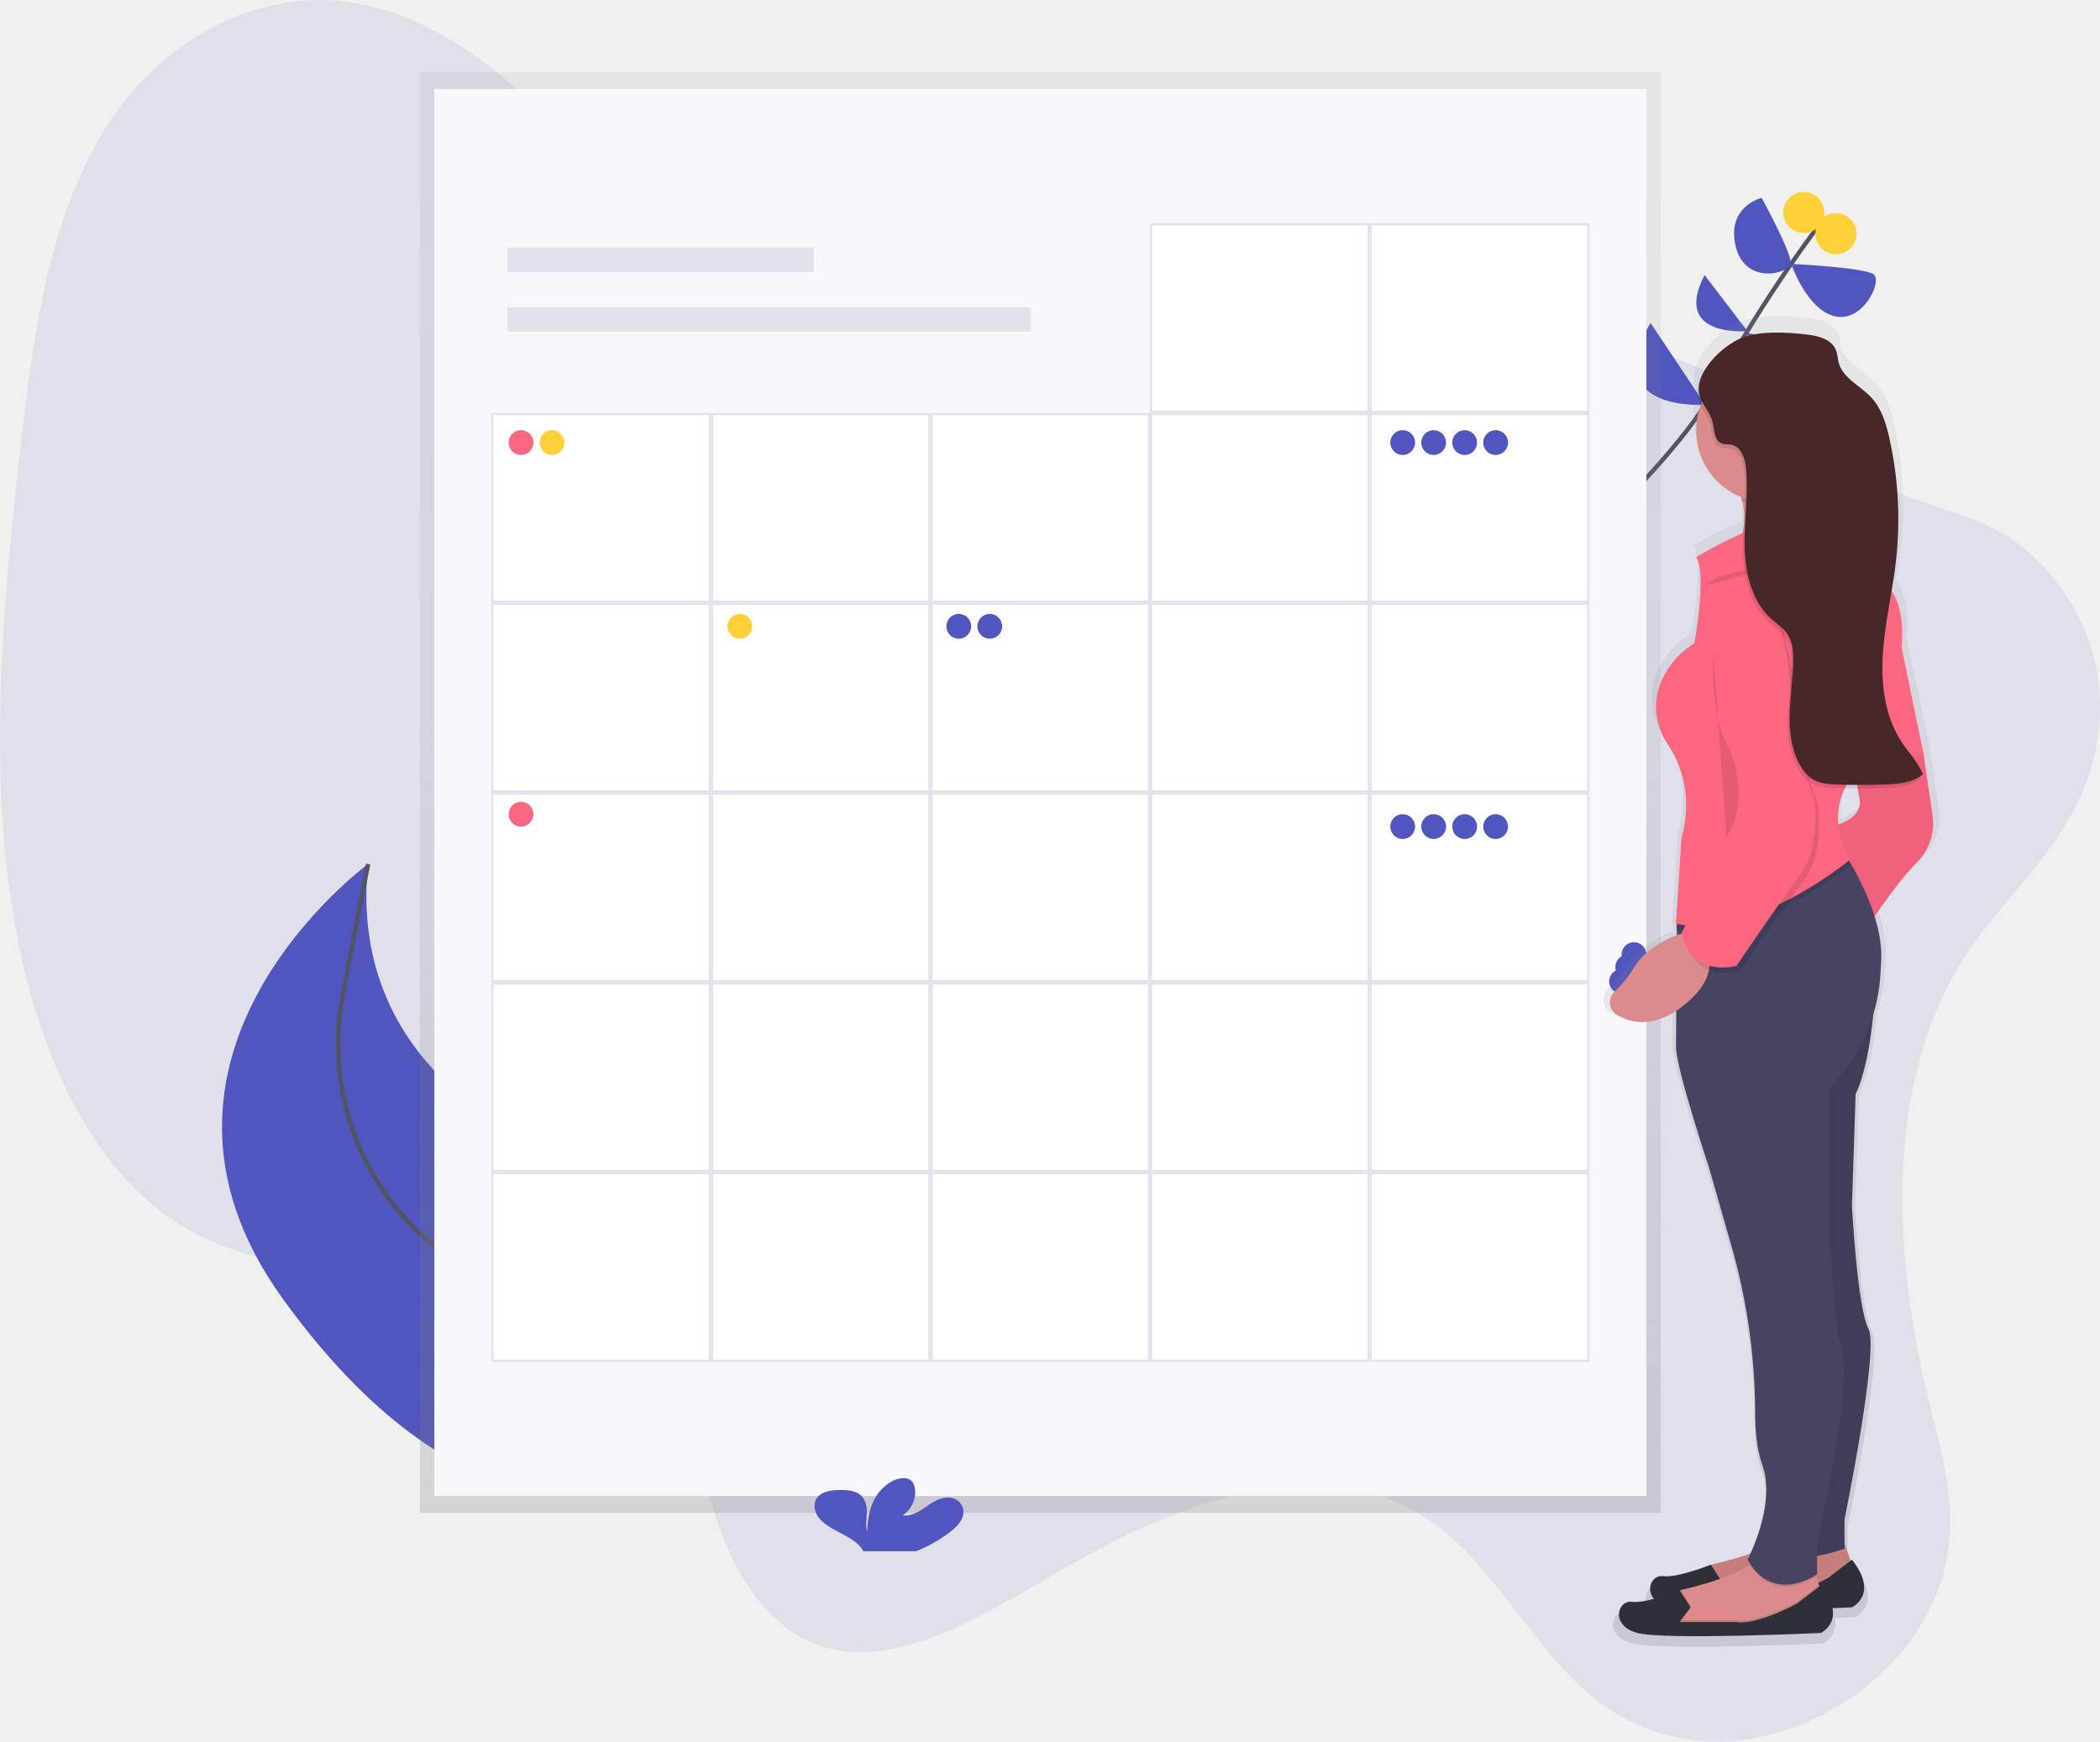
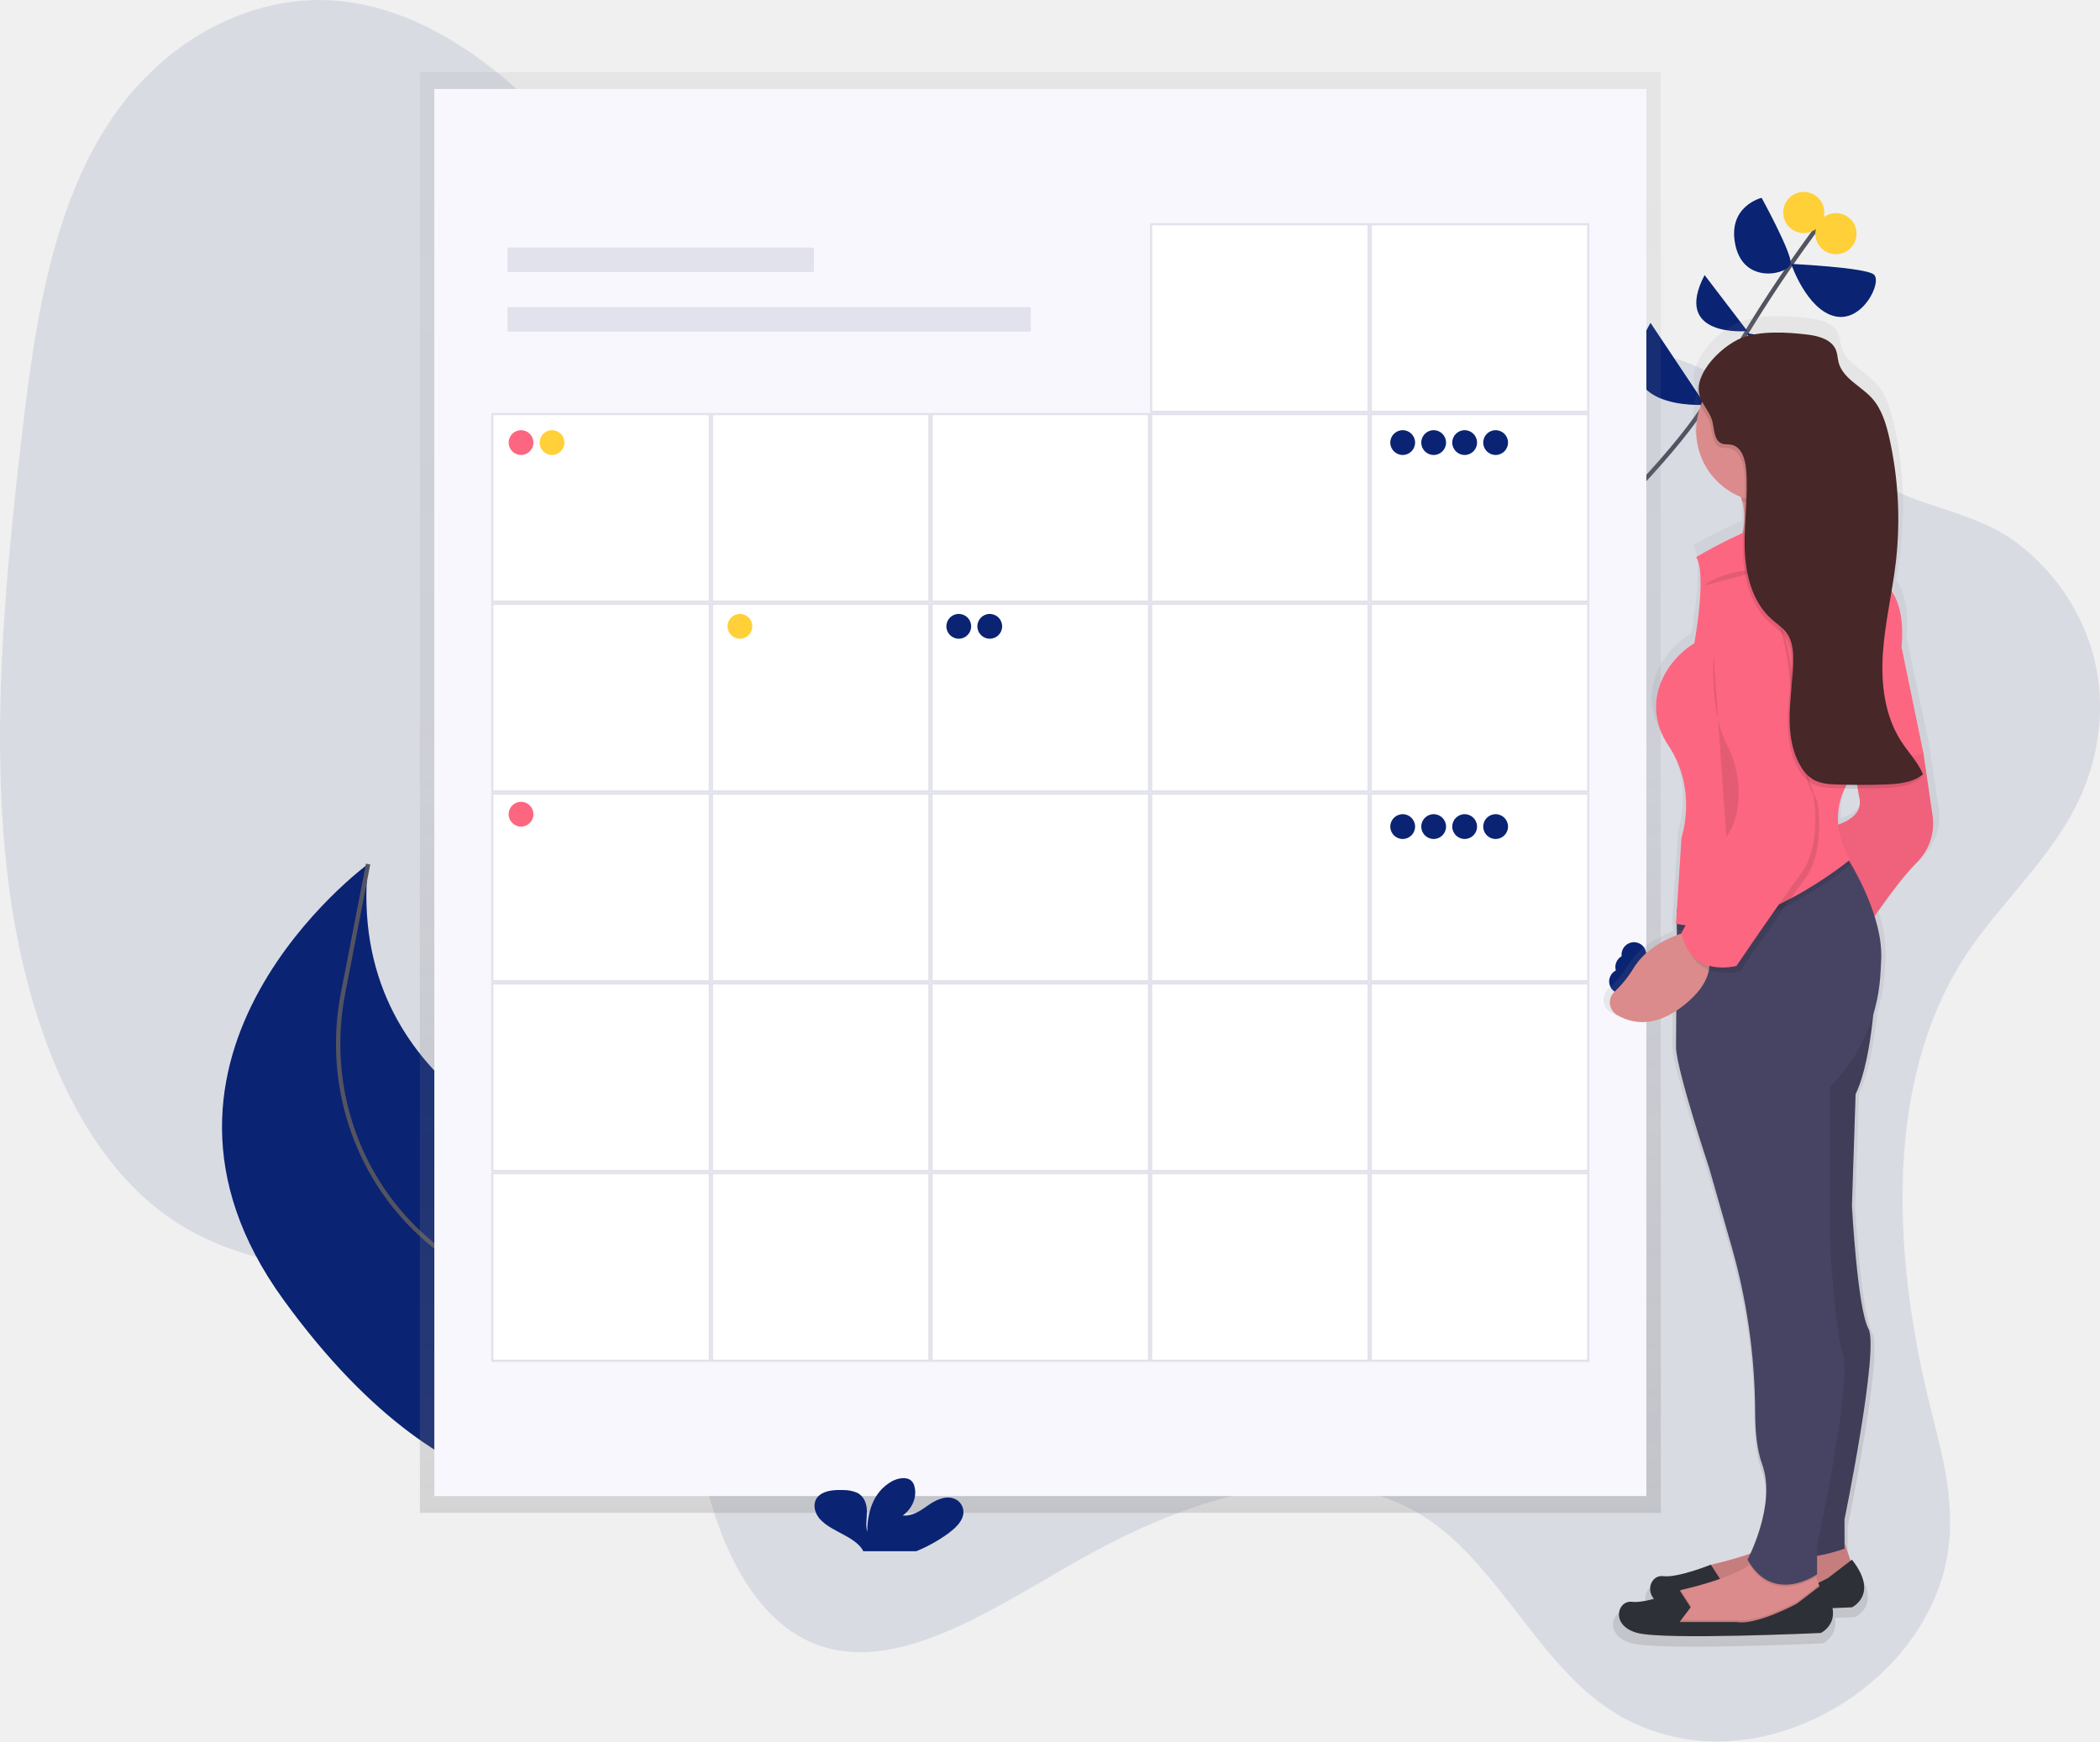
<svg xmlns="http://www.w3.org/2000/svg" xmlns:xlink="http://www.w3.org/1999/xlink" id="53917d2c-59b7-443c-9dc6-ca37ebed1a74" data-name="Layer 1" width="965.64" height="800.81" viewBox="0 0 965.64 800.81">
  <defs>
    <linearGradient id="5075b4d4-ce6f-410a-b63e-15cf2dd063e7" x1="478.38" y1="695.72" x2="478.38" y2="33.2" gradientUnits="userSpaceOnUse">
      <stop offset="0" stop-color="gray" stop-opacity="0.25" />
      <stop offset="0.54" stop-color="gray" stop-opacity="0.12" />
      <stop offset="1" stop-color="gray" stop-opacity="0.1" />
    </linearGradient>
    <linearGradient id="dee71953-6e04-4c93-a054-139b0acb5af5" x1="1834.21" y1="806.87" x2="1834.21" y2="194.98" gradientTransform="matrix(-1, 0, 0, 1, 2766, 0)" xlink:href="#5075b4d4-ce6f-410a-b63e-15cf2dd063e7" />
  </defs>
-   <path d="M1019.06,492.09c-37.09,60-30.14,141.74-13.85,206.19,5.45,21.58,11.73,44.36,7.07,68.51-5.7,29.53-26.48,52.72-47.51,66-38.34,24.15-82.12,23.48-114-1.77-27.53-21.81-45.66-59.85-73.77-80.49-47-34.55-111.54-13.61-167.58,18.68C569.79,792,526.17,821,489.54,804.58c-25.77-11.53-41.84-44.06-49.34-79.46-3.62-17.09-5.81-35.76-14.11-48.78-4.94-7.74-11.73-12.92-18.77-17.17-64.25-38.74-151.18-6.35-213.14-50.22-41.85-29.62-65.64-90.8-73.46-156.22s-1.39-135.42,6.66-204.34c5.73-49,13.48-101.42,39.2-141.27,27.21-42.15,70.1-61,107.38-57s69.65,27.62,97.55,56.49c34.87,36.08,66.32,82.16,111.45,93.8,30.74,7.93,64.31-1.25,97-6.44,54.58-8.68,108.4-6.19,161.84-2.93,51.16,3.12,102.63,7,150.3,25,33.73,12.75,59.62,39.29,91.1,56.55,20.52,11.25,43.67,12.68,62.79,27.68,23.55,18.48,43.93,52.59,34.5,95.71C1071.5,437,1038.74,460.25,1019.06,492.09Z" transform="translate(-117.18 -49.59)" fill="#5156be" opacity="0.1" />
+   <path d="M1019.06,492.09c-37.09,60-30.14,141.74-13.85,206.19,5.45,21.58,11.73,44.36,7.07,68.51-5.7,29.53-26.48,52.72-47.51,66-38.34,24.15-82.12,23.48-114-1.77-27.53-21.81-45.66-59.85-73.77-80.49-47-34.55-111.54-13.61-167.58,18.68C569.79,792,526.17,821,489.54,804.58c-25.77-11.53-41.84-44.06-49.34-79.46-3.62-17.09-5.81-35.76-14.11-48.78-4.94-7.74-11.73-12.92-18.77-17.17-64.25-38.74-151.18-6.35-213.14-50.22-41.85-29.62-65.64-90.8-73.46-156.22s-1.39-135.42,6.66-204.34c5.73-49,13.48-101.42,39.2-141.27,27.21-42.15,70.1-61,107.38-57s69.65,27.62,97.55,56.49c34.87,36.08,66.32,82.16,111.45,93.8,30.74,7.93,64.31-1.25,97-6.44,54.58-8.68,108.4-6.19,161.84-2.93,51.16,3.12,102.63,7,150.3,25,33.73,12.75,59.62,39.29,91.1,56.55,20.52,11.25,43.67,12.68,62.79,27.68,23.55,18.48,43.93,52.59,34.5,95.71C1071.5,437,1038.74,460.25,1019.06,492.09Z" transform="translate(-117.18 -49.59)" fill="#0A2373" opacity="0.1" />
  <path d="M781.67,356.47s101-84.63,123.46-127.3,51.05-79.44,51.05-79.44" transform="translate(-117.18 -49.59)" fill="none" stroke="#535461" stroke-miterlimit="10" stroke-width="2" />
-   <path d="M942.9,245.12l-43.69-9.85S909.52,281.35,942.9,245.12Z" transform="translate(-117.18 -49.59)" fill="#5156be" />
-   <path d="M876.14,198.08l25.14,37.65S852.13,239.28,876.14,198.08Z" transform="translate(-117.18 -49.59)" fill="#5156be" />
-   <path d="M960.09,209.73l-39.93-7S945.24,240.88,960.09,209.73Z" transform="translate(-117.18 -49.59)" fill="#5156be" />
-   <path d="M901,176.08l19.67,25.76S885.85,205.14,901,176.08Z" transform="translate(-117.18 -49.59)" fill="#5156be" />
-   <path d="M940.81,170.95s34,1.62,38,4.87-5.07,22.3-18,19.19S940.81,170.95,940.81,170.95Z" transform="translate(-117.18 -49.59)" fill="#5156be" />
-   <path d="M927.22,140.56s13.89,25.31,13.37,30.13-21.17,10.23-25.34-8S927.22,140.56,927.22,140.56Z" transform="translate(-117.18 -49.59)" fill="#5156be" />
+   <path d="M942.9,245.12l-43.69-9.85S909.52,281.35,942.9,245.12Z" transform="translate(-117.18 -49.59)" fill="#0A2373" />
+   <path d="M876.14,198.08l25.14,37.65S852.13,239.28,876.14,198.08Z" transform="translate(-117.18 -49.59)" fill="#0A2373" />
+   <path d="M960.09,209.73l-39.93-7S945.24,240.88,960.09,209.73Z" transform="translate(-117.18 -49.59)" fill="#0A2373" />
+   <path d="M901,176.08l19.67,25.76S885.85,205.14,901,176.08Z" transform="translate(-117.18 -49.59)" fill="#0A2373" />
+   <path d="M940.81,170.95s34,1.62,38,4.87-5.07,22.3-18,19.19S940.81,170.95,940.81,170.95Z" transform="translate(-117.18 -49.59)" fill="#0A2373" />
+   <path d="M927.22,140.56s13.89,25.31,13.37,30.13-21.17,10.23-25.34-8S927.22,140.56,927.22,140.56Z" transform="translate(-117.18 -49.59)" fill="#0A2373" />
  <circle cx="963.75" cy="154.12" r="9.49" transform="matrix(0.3, -0.95, 0.95, 0.3, 408.68, 976.78)" fill="#ffd037" />
  <circle cx="948.9" cy="144.43" r="9.49" transform="matrix(0.3, -0.95, 0.95, 0.3, 407.54, 955.85)" fill="#ffd037" />
-   <path d="M466.64,688.22S482.85,640,380.09,581.87c0,0-104.34-30.43-93.67-134.93,0,0-120.28,88.12-38.89,200.37s151.64,87.75,151.64,87.75Z" transform="translate(-117.18 -49.59)" fill="#5156be" />
+   <path d="M466.64,688.22S482.85,640,380.09,581.87c0,0-104.34-30.43-93.67-134.93,0,0-120.28,88.12-38.89,200.37s151.64,87.75,151.64,87.75Z" transform="translate(-117.18 -49.59)" fill="#0A2373" />
  <path d="M435.31,710s-50.14-54.19-98.2-75.14A95.71,95.71,0,0,1,311,617.47c-30.64-28-44-70.25-36.1-111l11.55-59.53" transform="translate(-117.18 -49.59)" fill="none" stroke="#535461" stroke-miterlimit="10" stroke-width="2" />
  <rect x="193.07" y="33.2" width="570.61" height="662.53" fill="url(#5075b4d4-ce6f-410a-b63e-15cf2dd063e7)" />
  <rect x="199.72" y="40.91" width="557.32" height="647.09" fill="#f7f7fd" />
  <rect x="233.38" y="113.85" width="140.89" height="11.22" fill="#e2e2ec" />
  <rect x="233.38" y="141.28" width="240.63" height="11.22" fill="#e2e2ec" />
  <rect x="630.36" y="103.13" width="99.99" height="86.28" fill="#fff" />
  <path d="M847,153.22V238.5H748V153.22h99m1-1H747V239.5H848V152.22Z" transform="translate(-117.18 -49.59)" fill="#e2e2ec" />
  <rect x="529.37" y="103.13" width="99.99" height="86.28" fill="#fff" />
  <path d="M746,153.22V238.5h-99V153.22h99m1-1h-101V239.5H747V152.22Z" transform="translate(-117.18 -49.59)" fill="#e2e2ec" />
  <rect x="630.36" y="190.41" width="99.99" height="86.28" fill="#fff" />
  <path d="M847,240.5v85.28H748V240.5h99m1-1H747v87.28H848V239.5Z" transform="translate(-117.18 -49.59)" fill="#e2e2ec" />
  <rect x="529.37" y="190.41" width="99.99" height="86.28" fill="#fff" />
  <path d="M746,240.5v85.28h-99V240.5h99m1-1h-101v87.28H747V239.5Z" transform="translate(-117.18 -49.59)" fill="#e2e2ec" />
  <rect x="428.38" y="190.41" width="99.99" height="86.28" fill="#fff" />
  <path d="M645.05,240.5v85.28h-99V240.5h99m1-1h-101v87.28h101V239.5Z" transform="translate(-117.18 -49.59)" fill="#e2e2ec" />
  <rect x="327.39" y="190.41" width="99.99" height="86.28" fill="#fff" />
  <path d="M544.06,240.5v85.28h-99V240.5h99m1-1h-101v87.28h101V239.5Z" transform="translate(-117.18 -49.59)" fill="#e2e2ec" />
  <rect x="226.4" y="190.41" width="99.99" height="86.28" fill="#fff" />
  <path d="M443.07,240.5v85.28h-99V240.5h99m1-1h-101v87.28h101V239.5Z" transform="translate(-117.18 -49.59)" fill="#e2e2ec" />
  <rect x="630.36" y="277.68" width="99.99" height="86.28" fill="#fff" />
  <path d="M847,327.78v85.28H748V327.78h99m1-1H747v87.28H848V326.78Z" transform="translate(-117.18 -49.59)" fill="#e2e2ec" />
  <rect x="529.37" y="277.68" width="99.99" height="86.28" fill="#fff" />
  <path d="M746,327.78v85.28h-99V327.78h99m1-1h-101v87.28H747V326.78Z" transform="translate(-117.18 -49.59)" fill="#e2e2ec" />
  <rect x="428.38" y="277.68" width="99.99" height="86.28" fill="#fff" />
  <path d="M645.05,327.78v85.28h-99V327.78h99m1-1h-101v87.28h101V326.78Z" transform="translate(-117.18 -49.59)" fill="#e2e2ec" />
  <rect x="327.39" y="277.68" width="99.99" height="86.28" fill="#fff" />
  <path d="M544.06,327.78v85.28h-99V327.78h99m1-1h-101v87.28h101V326.78Z" transform="translate(-117.18 -49.59)" fill="#e2e2ec" />
  <rect x="226.4" y="277.68" width="99.99" height="86.28" fill="#fff" />
  <path d="M443.07,327.78v85.28h-99V327.78h99m1-1h-101v87.28h101V326.78Z" transform="translate(-117.18 -49.59)" fill="#e2e2ec" />
  <rect x="630.36" y="364.96" width="99.99" height="86.28" fill="#fff" />
  <path d="M847,415.05v85.28H748V415.05h99m1-1H747v87.28H848V414.05Z" transform="translate(-117.18 -49.59)" fill="#e2e2ec" />
  <rect x="529.37" y="364.96" width="99.99" height="86.28" fill="#fff" />
  <path d="M746,415.05v85.28h-99V415.05h99m1-1h-101v87.28H747V414.05Z" transform="translate(-117.18 -49.59)" fill="#e2e2ec" />
  <rect x="428.38" y="364.96" width="99.99" height="86.28" fill="#fff" />
  <path d="M645.05,415.05v85.28h-99V415.05h99m1-1h-101v87.28h101V414.05Z" transform="translate(-117.18 -49.59)" fill="#e2e2ec" />
  <rect x="327.39" y="364.96" width="99.99" height="86.28" fill="#fff" />
  <path d="M544.06,415.05v85.28h-99V415.05h99m1-1h-101v87.28h101V414.05Z" transform="translate(-117.18 -49.59)" fill="#e2e2ec" />
  <rect x="226.4" y="364.96" width="99.99" height="86.28" fill="#fff" />
  <path d="M443.07,415.05v85.28h-99V415.05h99m1-1h-101v87.28h101V414.05Z" transform="translate(-117.18 -49.59)" fill="#e2e2ec" />
  <rect x="630.36" y="452.23" width="99.99" height="86.28" fill="#fff" />
  <path d="M847,502.33V587.6H748V502.33h99m1-1H747V588.6H848V501.33Z" transform="translate(-117.18 -49.59)" fill="#e2e2ec" />
  <rect x="529.37" y="452.23" width="99.99" height="86.28" fill="#fff" />
  <path d="M746,502.33V587.6h-99V502.33h99m1-1h-101V588.6H747V501.33Z" transform="translate(-117.18 -49.59)" fill="#e2e2ec" />
  <rect x="428.38" y="452.23" width="99.99" height="86.28" fill="#fff" />
  <path d="M645.05,502.33V587.6h-99V502.33h99m1-1h-101V588.6h101V501.33Z" transform="translate(-117.18 -49.59)" fill="#e2e2ec" />
  <rect x="327.39" y="452.23" width="99.99" height="86.28" fill="#fff" />
  <path d="M544.06,502.33V587.6h-99V502.33h99m1-1h-101V588.6h101V501.33Z" transform="translate(-117.18 -49.59)" fill="#e2e2ec" />
  <rect x="226.4" y="452.23" width="99.99" height="86.28" fill="#fff" />
  <path d="M443.07,502.33V587.6h-99V502.33h99m1-1h-101V588.6h101V501.33Z" transform="translate(-117.18 -49.59)" fill="#e2e2ec" />
  <rect x="630.36" y="539.51" width="99.99" height="86.28" fill="#fff" />
  <path d="M847,589.6v85.28H748V589.6h99m1-1H747v87.28H848V588.6Z" transform="translate(-117.18 -49.59)" fill="#e2e2ec" />
  <rect x="529.37" y="539.51" width="99.99" height="86.28" fill="#fff" />
  <path d="M746,589.6v85.28h-99V589.6h99m1-1h-101v87.28H747V588.6Z" transform="translate(-117.18 -49.59)" fill="#e2e2ec" />
  <rect x="428.38" y="539.51" width="99.99" height="86.28" fill="#fff" />
  <path d="M645.05,589.6v85.28h-99V589.6h99m1-1h-101v87.28h101V588.6Z" transform="translate(-117.18 -49.59)" fill="#e2e2ec" />
  <rect x="327.39" y="539.51" width="99.99" height="86.28" fill="#fff" />
  <path d="M544.06,589.6v85.28h-99V589.6h99m1-1h-101v87.28h101V588.6Z" transform="translate(-117.18 -49.59)" fill="#e2e2ec" />
  <rect x="226.4" y="539.51" width="99.99" height="86.28" fill="#fff" />
  <path d="M443.07,589.6v85.28h-99V589.6h99m1-1h-101v87.28h101V588.6Z" transform="translate(-117.18 -49.59)" fill="#e2e2ec" />
-   <path d="M553.6,754.48c2.86-2.17,5.55-4.73,6.38-7.85a6.64,6.64,0,0,0-4.46-8c-4.09-1.28-8.46,1-11.78,3.37s-7.11,5-11.45,4.51c4.49-3.25,6.63-8.52,5.39-13.31a5.16,5.16,0,0,0-1.5-2.7c-2.27-2-6.39-1.13-9.11.43-8.65,5-11.06,14.55-11.11,23.18-.87-3.11-.14-6.35-.16-9.55s-1.09-6.73-4.39-8.45a15.71,15.71,0,0,0-6.7-1.29c-3.89-.12-8.22.2-10.87,2.52-3.3,2.88-2.44,7.72.43,10.89s7.24,5.16,11.25,7.35c3.06,1.67,6.16,3.62,8,6.26a5.68,5.68,0,0,1,.6,1.12h24.37A70.07,70.07,0,0,0,553.6,754.48Z" transform="translate(-117.18 -49.59)" fill="#5156be" />
+   <path d="M553.6,754.48c2.86-2.17,5.55-4.73,6.38-7.85a6.64,6.64,0,0,0-4.46-8c-4.09-1.28-8.46,1-11.78,3.37s-7.11,5-11.45,4.51c4.49-3.25,6.63-8.52,5.39-13.31a5.16,5.16,0,0,0-1.5-2.7c-2.27-2-6.39-1.13-9.11.43-8.65,5-11.06,14.55-11.11,23.18-.87-3.11-.14-6.35-.16-9.55s-1.09-6.73-4.39-8.45a15.71,15.71,0,0,0-6.7-1.29c-3.89-.12-8.22.2-10.87,2.52-3.3,2.88-2.44,7.72.43,10.89s7.24,5.16,11.25,7.35c3.06,1.67,6.16,3.62,8,6.26a5.68,5.68,0,0,1,.6,1.12h24.37A70.07,70.07,0,0,0,553.6,754.48Z" transform="translate(-117.18 -49.59)" fill="#0A2373" />
  <circle cx="239.59" cy="203.53" r="5.7" fill="#fc6681" />
  <circle cx="253.83" cy="203.53" r="5.7" fill="#ffd037" />
-   <circle cx="440.87" cy="288.03" r="5.7" fill="#5156be" />
-   <circle cx="455.12" cy="288.03" r="5.7" fill="#5156be" />
-   <circle cx="745.64" cy="451.33" r="5.7" fill="#5156be" />
-   <circle cx="748.49" cy="444.69" r="5.7" fill="#5156be" />
-   <circle cx="751.34" cy="438.99" r="5.7" fill="#5156be" />
-   <circle cx="645" cy="203.53" r="5.7" fill="#5156be" />
-   <circle cx="659.24" cy="203.53" r="5.7" fill="#5156be" />
-   <circle cx="673.49" cy="203.53" r="5.7" fill="#5156be" />
-   <circle cx="687.73" cy="203.53" r="5.7" fill="#5156be" />
-   <circle cx="645" cy="380.12" r="5.7" fill="#5156be" />
-   <circle cx="659.24" cy="380.12" r="5.7" fill="#5156be" />
-   <circle cx="673.49" cy="380.12" r="5.7" fill="#5156be" />
-   <circle cx="687.73" cy="380.12" r="5.7" fill="#5156be" />
+   <circle cx="440.87" cy="288.03" r="5.7" fill="#0A2373" />
+   <circle cx="455.12" cy="288.03" r="5.7" fill="#0A2373" />
+   <circle cx="745.64" cy="451.33" r="5.7" fill="#0A2373" />
+   <circle cx="748.49" cy="444.69" r="5.7" fill="#0A2373" />
+   <circle cx="751.34" cy="438.99" r="5.7" fill="#0A2373" />
+   <circle cx="645" cy="203.53" r="5.7" fill="#0A2373" />
+   <circle cx="659.24" cy="203.53" r="5.7" fill="#0A2373" />
+   <circle cx="673.49" cy="203.53" r="5.7" fill="#0A2373" />
+   <circle cx="687.73" cy="203.53" r="5.7" fill="#0A2373" />
+   <circle cx="645" cy="380.12" r="5.7" fill="#0A2373" />
+   <circle cx="659.24" cy="380.12" r="5.7" fill="#0A2373" />
+   <circle cx="673.49" cy="380.12" r="5.7" fill="#0A2373" />
+   <circle cx="687.73" cy="380.12" r="5.7" fill="#0A2373" />
  <circle cx="340.23" cy="288.03" r="5.7" fill="#ffd037" />
  <circle cx="239.59" cy="374.43" r="5.7" fill="#fc6681" />
  <path d="M857.9,515.22c6.25,3.69,16,6.09,28.35-1.84l-.12,17.56c.88,12,15.77,55.91,15.77,55.91l10.5,36.1a282.47,282.47,0,0,1,11.54,78.53c0,8.81.82,17.89,3.35,24.72,5.59,15.11-2.2,34.58-5.58,41.83a175.68,175.68,0,0,1-17.33,4.88,11.84,11.84,0,0,0-1.55.47l-.07-.1S887,779.53,880,778.67c-5.22-.64-8.49,5.87-4.4,10.66-3.86,1-7.82,1.71-10.49,1.38-7-.86-10.51,11.18,2.63,14.62s87.59,0,87.59,0a10.56,10.56,0,0,0,5.6-11.66c5.72-.22,9.29-.39,9.29-.39s13.14-6,0-22.37l-.7.53-2.81-8.27V752s16.64-80,11.39-89.46-7.88-57.63-7.88-57.63L972,552.44c4.75-9.8,7.18-25.16,8.41-37.17a78.87,78.87,0,0,0,3.36-17.63c.21-2.82.38-5.78.49-8.85A59.33,59.33,0,0,0,981,469c5-7.2,13.13-18.33,19.84-24.91,10.51-10.32,7.88-22.37,7.88-22.37l-4.38-29.25-10.51-49.89c1.32-13.84-1.57-21.81-4.76-26.31.76-4.47,1.47-8.94,2-13.43A171.87,171.87,0,0,0,988,244.36c-1.52-6.69-3.59-13.55-8.28-18.62-5.31-5.74-13.93-9.24-15.91-16.76-.49-1.87-.51-3.86-1.22-5.66-1.92-4.92-8-6.71-13.32-7.35-9.48-1.15-23.19-2-32.3,1.7-6.36,2.6-15.12,9.76-18.6,17.44-2,3.53-2.93,7.24-2.08,10.73a14.71,14.71,0,0,0,1.51,3.67A33,33,0,0,0,895.76,241a33.56,33.56,0,0,0,21.42,31.13c.21.66.4,1.31.56,1.95a33.42,33.42,0,0,1,.86,4.69c-.17,3-.36,6.09-.5,9.14q-.15.63-.32,1.24a225.38,225.38,0,0,0-22,11.22c5.26,7.74-.88,40.43-.88,40.43-13.14,7.74-26.28,27.53-12.26,48.17s6.13,43,6.13,43l-2.19,33.63h0v.06l-.44,6.73.17,0-.17,2.55.38.07,0,2.74c-6.15,2.26-15.14,6.82-20.5,15.25a53.81,53.81,0,0,1-9.17,11.25A6.76,6.76,0,0,0,857.9,515.22Zm105.76-89.36a32,32,0,0,1,3.11-16.92q3.09.06,6.19.07c.21,1.45.46,2.83.76,4.09C975.5,420.68,968.39,424.31,963.65,425.85Z" transform="translate(-117.18 -49.59)" fill="url(#dee71953-6e04-4c93-a054-139b0acb5af5)" />
  <path d="M965.39,759.25l3.37,10.11-11,11-36.24,8.43-26.13-2.53,1.69-9.27h0a11.18,11.18,0,0,1,8.3-8.17c10.74-2.52,31.22-8.28,35.52-16.27Z" transform="translate(-117.18 -49.59)" fill="#db8b8b" />
  <path d="M965.39,759.25l3.37,10.11-11,11-36.24,8.43-26.13-2.53,1.69-9.27h0a11.18,11.18,0,0,1,8.3-8.17c10.74-2.52,31.22-8.28,35.52-16.27Z" transform="translate(-117.18 -49.59)" opacity="0.1" />
  <path d="M903.86,783.69l5.06-6.74-5.06-7.81s-15.17,6.12-21.91,5.28-10.11,11,2.53,14.33,84.28,0,84.28,0,12.64-5.9,0-21.91l-11,8.43s-18.54,10.11-27.81,8.43Z" transform="translate(-117.18 -49.59)" fill="#2e3037" />
  <path d="M881.1,798l26.13,2.53,36.24-8.43,11-11-.89-2.68-1.26-3.76L951.06,771l-24.44-6.74a15.14,15.14,0,0,1-5,5c-7.94,5.43-22.2,9.35-30.57,11.31a8.77,8.77,0,0,0-1,.31,11.14,11.14,0,0,0-7.26,7.86Z" transform="translate(-117.18 -49.59)" fill="#db8b8b" />
  <path d="M881.1,798l26.13,2.53,36.24-8.43,11-11-.89-2.68-10.06,7.74s-18.54,10.11-27.81,8.43H889.53l5.06-6.74-4.54-7a11.14,11.14,0,0,0-7.26,7.86Z" transform="translate(-117.18 -49.59)" opacity="0.1" />
  <path d="M889.53,795.49l5.06-6.74-5.06-7.81s-15.17,6.12-21.91,5.28-10.11,11,2.53,14.33,84.28,0,84.28,0,12.64-5.9,0-21.91l-11,8.43s-18.54,10.11-27.81,8.43Z" transform="translate(-117.18 -49.59)" fill="#2e3037" />
  <path d="M910.6,306.66s40.46,4.21,34.56-12.64a30.34,30.34,0,0,1-1.25-14.88A41.25,41.25,0,0,1,951.06,262l-37.93,5.9a47.5,47.5,0,0,1,5.14,12.18C922.79,297.95,910.6,306.66,910.6,306.66Z" transform="translate(-117.18 -49.59)" fill="#db8b8b" />
  <path d="M979.71,498.82s-.84,36.24-9.27,53.94l-1.69,51.41s2.53,47.2,7.59,56.47-11,87.65-11,87.65v13.49s-27,10.11-34.56-1.69l7.59-100.3L935,520.73Z" transform="translate(-117.18 -49.59)" fill="#474463" />
  <path d="M979.71,498.82s-.84,36.24-9.27,53.94l-1.69,51.41s2.53,47.2,7.59,56.47-11,87.65-11,87.65v13.49s-27,10.11-34.56-1.69l7.59-100.3L935,520.73Z" transform="translate(-117.18 -49.59)" opacity="0.1" />
  <path d="M996.57,382.51l5.06,13.49,4.21,28.66a25.35,25.35,0,0,1-7.59,21.91c-10.11,10.11-23.6,31.18-23.6,31.18l-16-48s16-2.53,13.49-13.49S970.44,385,970.44,385Z" transform="translate(-117.18 -49.59)" fill="#fc6681" />
  <path d="M996.57,382.51l5.06,13.49,4.21,28.66a25.35,25.35,0,0,1-7.59,21.91c-10.11,10.11-23.6,31.18-23.6,31.18l-16-48s16-2.53,13.49-13.49S970.44,385,970.44,385Z" transform="translate(-117.18 -49.59)" opacity="0.05" />
  <path d="M921.66,769.27c10.81,17,27.64,7.37,30.62,5.45L951.06,771l-24.44-6.74A15.14,15.14,0,0,1,921.66,769.27Z" transform="translate(-117.18 -49.59)" opacity="0.1" />
  <path d="M887.85,531.69c.84,11.8,15.17,54.78,15.17,54.78l10.11,35.37a281.44,281.44,0,0,1,11.11,76.94c0,8.63.79,17.53,3.23,24.22,6.74,18.54-6.74,43.83-6.74,43.83,11.8,21.07,32,6.74,32,6.74V760.09s16-73.33,11.8-87.65-5.9-53.1-5.9-53.1v-70a79.38,79.38,0,0,0,23.13-50.32c.2-2.76.36-5.66.47-8.67.68-19-12.32-41.31-17.4-49.25-1.22-1.92-2-3-2-3l-74.42,29.52-.17.07,0,2.88,0,6.37Z" transform="translate(-117.18 -49.59)" fill="#474463" />
  <path d="M913.13,267.89a47.5,47.5,0,0,1,5.14,12.18,33,33,0,0,0,25.64-.94A41.25,41.25,0,0,1,951.06,262Z" transform="translate(-117.18 -49.59)" opacity="0.1" />
  <circle cx="812.81" cy="198.06" r="32.87" fill="#db8b8b" />
  <path d="M887.85,476.91l.36.07c35.34,7.27,79.71-29.57,79.71-29.57a43.68,43.68,0,0,1-3.07-6.27c-1.22-1.92-2-3-2-3l-74.42,29.52-.19,2.95Z" transform="translate(-117.18 -49.59)" opacity="0.1" />
  <path d="M897.12,305.81s47.2-28.66,62.37-16.86l21.07,27s13.49,4.21,11,31.18L1001.63,396l-30.34,7.59s-17.7,16.86-3.37,41.3c0,0-44.67,37.08-80.07,29.5l2.53-39.61s7.59-21.91-5.9-42.14-.84-39.61,11.8-47.2C896.28,345.43,902.17,313.4,897.12,305.81Z" transform="translate(-117.18 -49.59)" fill="#fc6681" />
  <path d="M894.59,477.75s-17.7,3.37-26.13,16.86a52.53,52.53,0,0,1-8.82,11,6.69,6.69,0,0,0,1,10.66c6.69,4,17.6,6.49,31.38-4.83C915.66,492.08,894.59,477.75,894.59,477.75Z" transform="translate(-117.18 -49.59)" fill="#db8b8b" />
  <path d="M920.72,321.83s16.86-1.69,21.07,42.14,11,53.94,11,53.94,4.21,22.76-5.9,36.24-29.5,42.14-29.5,42.14-21.07,5.9-25.28-15.17l26.13-48.88s4.21-16.86-5.9-28.66S894.59,313.4,920.72,321.83Z" transform="translate(-117.18 -49.59)" opacity="0.1" />
  <path d="M919,319.3s16.86-1.69,21.07,42.14,11,53.94,11,53.94,4.21,22.76-5.9,36.24-29.5,42.14-29.5,42.14-21.07,5.9-25.28-15.17l26.13-48.88s4.21-16.86-5.9-28.66S892.9,310.87,919,319.3Z" transform="translate(-117.18 -49.59)" fill="#fc6681" />
  <path d="M905.12,350.9S903.44,377,911,391.36s7.59,32.87,0,43" transform="translate(-117.18 -49.59)" opacity="0.1" />
  <path d="M900.91,318.88s6.74-6.74,26.13-7.59,27.81-6.74,27.81-6.74" transform="translate(-117.18 -49.59)" opacity="0.1" />
  <path d="M947.79,205.18c5.12.63,11,2.39,12.82,7.2.68,1.77.7,3.72,1.17,5.55,1.91,7.36,10.2,10.79,15.31,16.42,4.51,5,6.5,11.69,8,18.24a171.4,171.4,0,0,1,3,57.26c-1.64,14-5,27.74-5.94,41.78s.78,28.81,8.45,40.61c3.3,5.07,7.66,9.53,10,15.11-4.83,3.92-11.5,4.48-17.73,4.69q-10.87.37-21.75,0c-3.8-.13-7.77-.38-11.05-2.3a17.06,17.06,0,0,1-5.8-6.23c-4.15-7-5.19-15.5-5-23.66s1.47-16.28,1.62-24.45c.08-4.45-.27-9.18-2.83-12.82-1.85-2.63-4.66-4.4-7.06-6.53-9-8-12.12-20.82-12.42-32.87s1.69-24.12.67-36.13c-.4-4.7-2.16-10.35-6.78-11.26-1.46-.29-3,0-4.4-.56-3.71-1.43-3.35-6.66-4.41-10.49-1.19-4.3-4.86-7.62-5.89-12-2.43-10.2,10.55-22.37,19.06-25.92C925.48,203.2,938.67,204.06,947.79,205.18Z" transform="translate(-117.18 -49.59)" opacity="0.1" />
  <path d="M948.63,203.5c5.12.63,11,2.39,12.82,7.2.68,1.77.7,3.72,1.17,5.55,1.91,7.36,10.2,10.79,15.31,16.42,4.51,5,6.5,11.69,8,18.24a171.4,171.4,0,0,1,3,57.26c-1.64,14-5,27.74-5.94,41.78s.78,28.81,8.45,40.61c3.3,5.07,7.66,9.53,10,15.11-4.83,3.92-11.5,4.48-17.73,4.69q-10.87.37-21.75,0c-3.8-.13-7.77-.38-11.05-2.3a17.06,17.06,0,0,1-5.8-6.23c-4.15-7-5.19-15.5-5-23.66s1.47-16.28,1.62-24.45c.08-4.45-.27-9.18-2.83-12.82-1.85-2.63-4.66-4.4-7.06-6.53-9-8-12.12-20.82-12.42-32.87s1.69-24.12.67-36.13c-.4-4.7-2.16-10.35-6.78-11.26-1.46-.29-3,0-4.4-.56-3.71-1.43-3.35-6.66-4.41-10.49-1.19-4.3-4.86-7.62-5.89-12-2.43-10.2,10.55-22.37,19.06-25.92C926.32,201.51,939.51,202.37,948.63,203.5Z" transform="translate(-117.18 -49.59)" fill="#472727" />
</svg>
